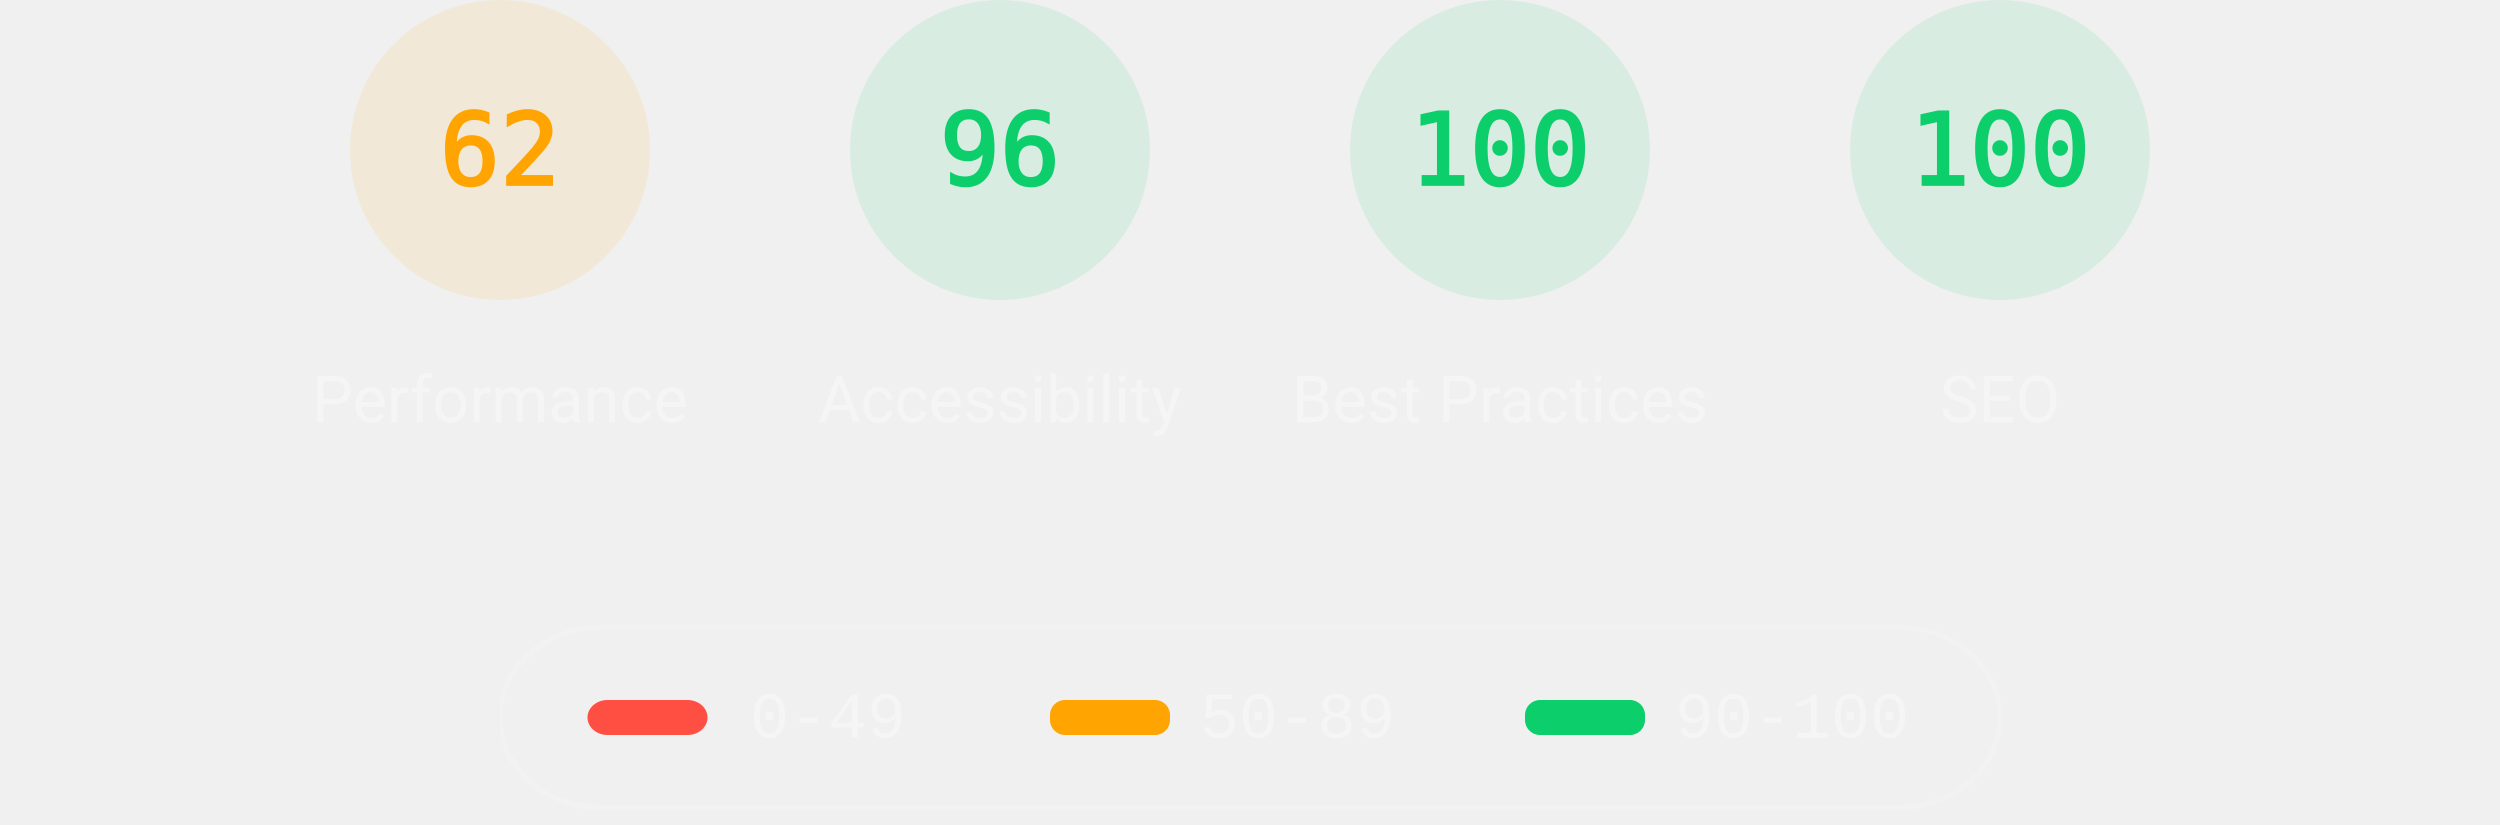
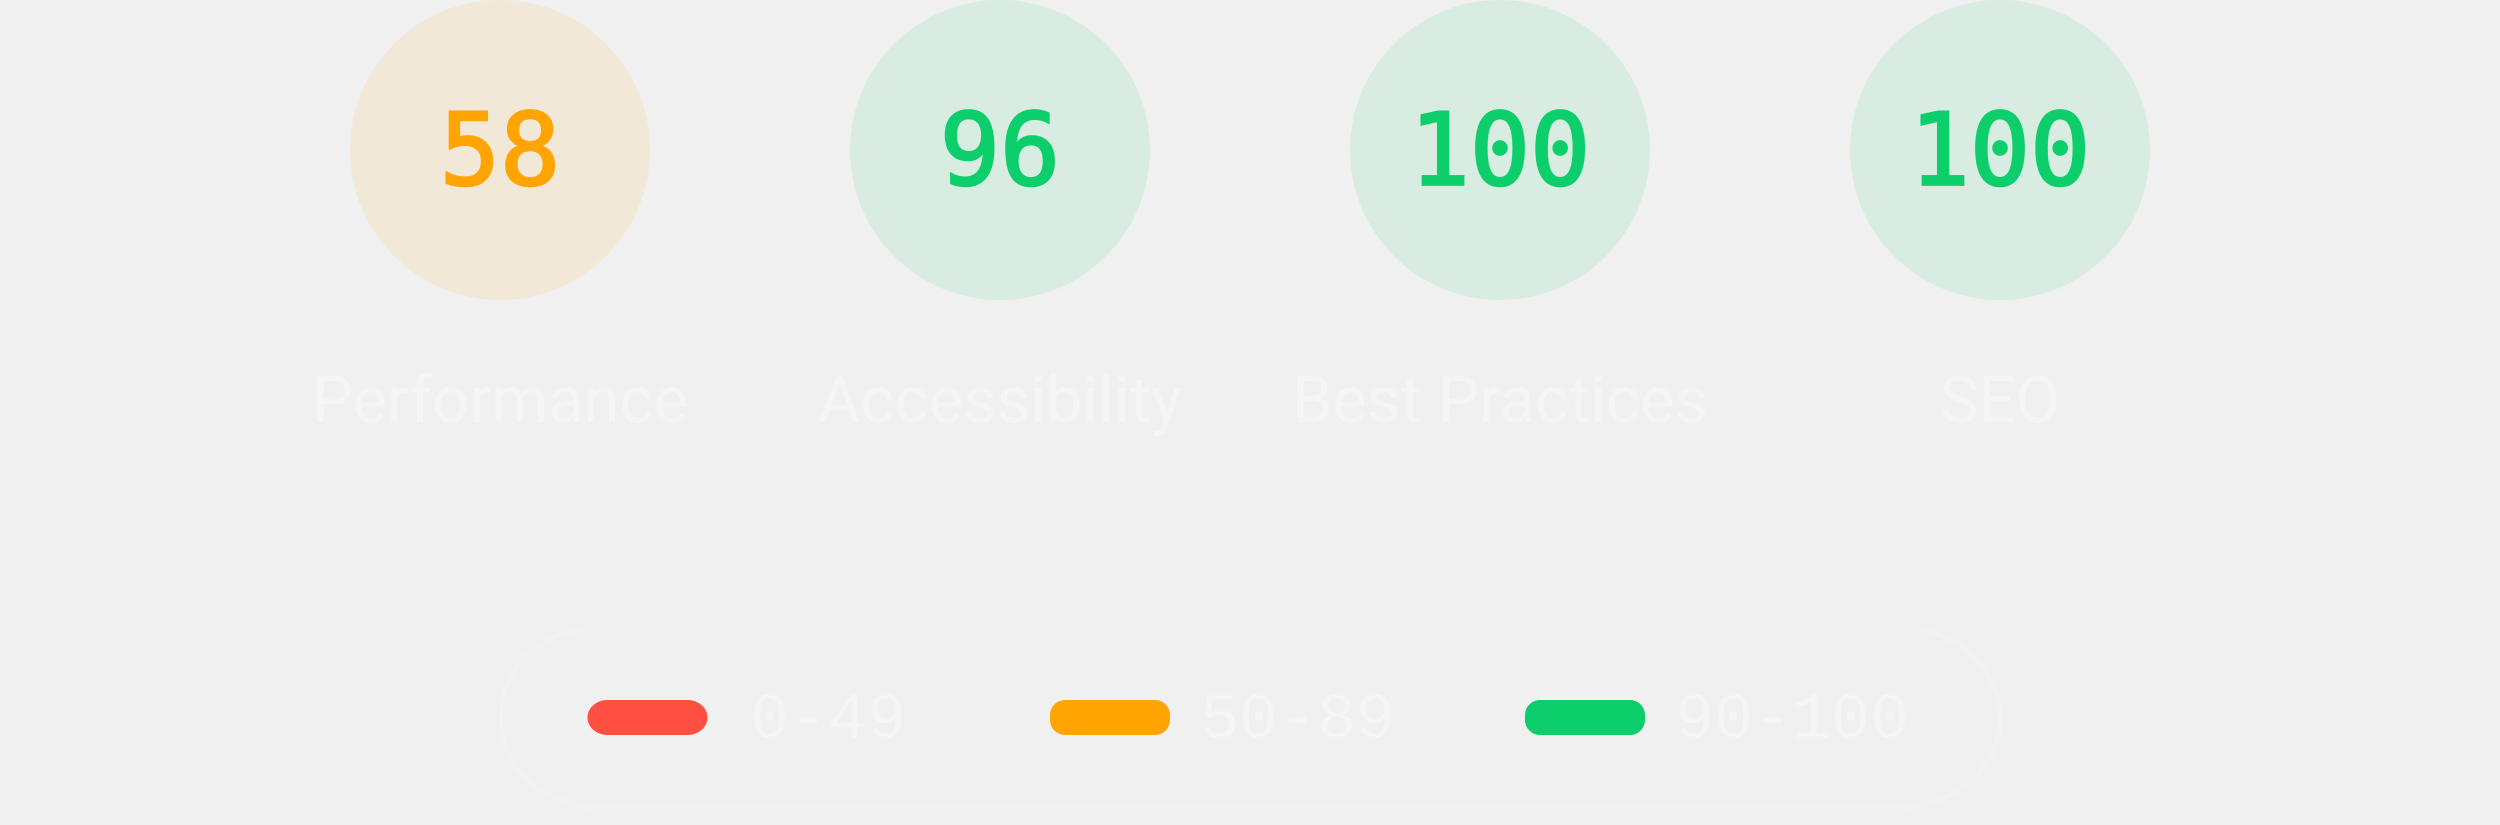
<svg xmlns="http://www.w3.org/2000/svg" class="theme--dark" fill="none" width="1000" height="330">
  <style>
			.gauge-base {
				opacity: 0.1
			}

			.gauge-arc {
				fill: none;
				animation-delay: 250ms;
				stroke-linecap: round;
				transform: rotate(-90deg);
				transform-origin: 100px 60px;
				animation: load-gauge 1s ease forwards
			}

			.guage-text {
				font-size: 40px;
				font-family: monospace;
				text-align: center
			}

			.guage-red {
				color: #ff4e42;
				fill: #ff4e42;
				stroke: #ff4e42
			}
			.guage-orange {
				color: #ffa400;
				fill: #ffa400;
				stroke: #ffa400
			}
			.guage-green {
				color: #0cce6b;
				fill: #0cce6b;
				stroke: #0cce6b
			}
			.theme--agnostic .guage-undefined {
				color: #5c5c5c;
				fill: #5c5c5c;
				stroke: #5c5c5c
			}
			.theme--light .guage-undefined {
				color: #1e1e1e;
				fill: #1e1e1e;
				stroke: #1e1e1e
			}
			.theme--dark .guage-undefined {
				color: #f5f5f5;
				fill: #f5f5f5;
				stroke: #f5f5f5
			}

			.guage-title {
				stroke: none;
				font-size: 26px;
				line-height: 26px;
				font-family: Roboto, Halvetica, Arial, sans-serif
			}
			.metric.guage-title {
				font-family: 'Courier New', Courier, monospace
			}
			.theme--agnostic .guage-title {
				color: #737373;
				fill: #737373
			}
			.theme--light .guage-title {
				color: #212121;
				fill: #212121
			}
			.theme--dark .guage-title {
				color: #f5f5f5;
				fill: #f5f5f5
			}

			@keyframes load-gauge {
				from {
					stroke-dasharray: 0 352.858
				}
			}
			.lh-gauge--pwa__disc {
				fill: #e0e0e0
			}
			.lh-gauge--pwa__logo {
				position: relative;
				fill: #b0b0b0
			}
			.lh-gauge--pwa__invisible {
				display: none
			}
			.lh-gauge--pwa__visible {
				display: inline
			}
			.guage-invisible {
				display: none
			}
			.lh-gauge--pwa__logo--primary-color {
				fill: #304ffe
			}
			.theme--agnostic .lh-gauge--pwa__logo--secondary-color {
				fill: #787878
			}
			.theme--light .lh-gauge--pwa__logo--secondary-color {
				fill: #3d3d3d
			}
			.theme--dark .lh-gauge--pwa__logo--secondary-color {
				fill: #d8b6b6
			}
			.theme--light #svg_2 {
				stroke: #00000022
			}
			.theme--agnostic #svg_2 {
				stroke: #616161
			}
			.theme--light #svg_2 {
				stroke: #00000022
			}
			.theme--dark #svg_2 {
				stroke: #f5f5f566
			}
		</style>
  <svg class="guage-div guage-perf guage-orange" viewBox="0 0 200 200" width="200" height="200" x="100" y="0">
    <circle class="gauge-base" r="56" cx="100" cy="60" stroke-width="8" />
-     <circle class="gauge-arc guage-arc-1" r="56" cx="100" cy="60" stroke-width="8" style="stroke-dasharray: 218.152, 351.858;" />
-     <text class="guage-text" x="100px" y="60px" alignment-baseline="central" dominant-baseline="central" text-anchor="middle">62</text>
+     <circle class="gauge-arc guage-arc-1" r="56" cx="100" cy="60" stroke-width="8" style="stroke-dasharray: 204.078, 351.858;" />
+     <text class="guage-text" x="100px" y="60px" alignment-baseline="central" dominant-baseline="central" text-anchor="middle">58</text>
    <text class="guage-title" x="100px" y="160px" alignment-baseline="central" dominant-baseline="central" text-anchor="middle">Performance</text>
  </svg>
  <svg class="guage-div guage-acc guage-green" viewBox="0 0 200 200" width="200" height="200" x="300" y="0">
    <circle class="gauge-base" r="56" cx="100" cy="60" stroke-width="8" />
    <circle class="gauge-arc guage-arc-2" r="56" cx="100" cy="60" stroke-width="8" style="stroke-dasharray: 337.784, 351.858;" />
    <text class="guage-text" x="100px" y="60px" alignment-baseline="central" dominant-baseline="central" text-anchor="middle">96</text>
    <text class="guage-title" x="100px" y="160px" alignment-baseline="central" dominant-baseline="central" text-anchor="middle">Accessibility</text>
  </svg>
  <svg class="guage-div guage-best guage-green" viewBox="0 0 200 200" width="200" height="200" x="500" y="0">
    <circle class="gauge-base" r="56" cx="100" cy="60" stroke-width="8" />
    <circle class="gauge-arc guage-arc-3" r="56" cx="100" cy="60" stroke-width="8" style="stroke-dasharray: 351.858, 351.858;" />
    <text class="guage-text" x="100px" y="60px" alignment-baseline="central" dominant-baseline="central" text-anchor="middle">100</text>
    <text class="guage-title" x="100px" y="160px" alignment-baseline="central" dominant-baseline="central" text-anchor="middle">Best Practices</text>
  </svg>
  <svg class="guage-div guage-seo guage-green" viewBox="0 0 200 200" width="200" height="200" x="700" y="0">
    <circle class="gauge-base" r="56" cx="100" cy="60" stroke-width="8" />
    <circle class="gauge-arc guage-arc-4" r="56" cx="100" cy="60" stroke-width="8" style="stroke-dasharray: 351.858, 351.858;" />
    <text class="guage-text" x="100px" y="60px" alignment-baseline="central" dominant-baseline="central" text-anchor="middle">100</text>
    <text class="guage-title" x="100px" y="160px" alignment-baseline="central" dominant-baseline="central" text-anchor="middle">SEO</text>
  </svg>
  <svg class="guage-div guage-pwa guage-invisible" viewBox="0 0 200 200" width="200" height="200" x="900" y="0">
    <svg viewBox="0 0 60 60" width="112" height="112" x="44" y="4">
      <defs>
        <linearGradient id="lh-gauge--pwa__check-circle__gradient-0" x1="50%" y1="0%" x2="50%" y2="100%">
          <stop stop-color="#00C852" offset="0%" />
          <stop stop-color="#009688" offset="100%" />
        </linearGradient>
        <linearGradient id="lh-gauge--pwa__installable__shadow-gradient-0" x1="76.056%" x2="24.111%" y1="82.995%" y2="24.735%">
          <stop stop-color="#A5D6A7" offset="0%" />
          <stop stop-color="#80CBC4" offset="100%" />
        </linearGradient>
        <linearGradient id="lh-gauge--pwa__fast-reliable__shadow-gradient-0" x1="76.056%" y1="82.995%" x2="25.678%" y2="26.493%">
          <stop stop-color="#64B5F6" offset="0%" />
          <stop stop-color="#2979FF" offset="100%" />
        </linearGradient>
        <g id="lh-gauge--pwa__fast-reliable-badge-0">
          <circle fill="#FFFFFF" cx="10" cy="10" r="10" />
          <path fill="#304FFE" d="M10 3.58l5.25 2.34v3.5c0 3.23-2.24 6.26-5.25 7-3.01-.74-5.25-3.77-5.25-7v-3.5L10 3.58zm-.47 10.74l2.76-4.83.03-.07c.04-.08 0-.24-.22-.24h-1.64l.47-3.26h-.47l-2.7 4.77c-.02.01.05-.1-.04.05-.09.16-.1.31.18.31h1.63l-.47 3.27h.47z" />
        </g>
        <g id="lh-gauge--pwa__installable-badge-0">
          <circle fill="#FFFFFF" cx="10" cy="10" r="10" />
          <path fill="#009688" d="M10 4.167A5.835 5.835 0 0 0 4.167 10 5.835 5.835 0 0 0 10 15.833 5.835 5.835 0 0 0 15.833 10 5.835 5.835 0 0 0 10 4.167zm2.917 6.416h-2.334v2.334H9.417v-2.334H7.083V9.417h2.334V7.083h1.166v2.334h2.334v1.166z" />
        </g>
      </defs>
      <g stroke="none" fill-rule="nonzero">
        <circle class="lh-gauge--pwa__disc" cx="30" cy="30" r="30" />
        <g class="lh-gauge--pwa__logo">
          <path d="M35.66 19.39l.7-1.75h2L37.4 15 38.6 12l3.4 9h-2.51l-.58-1.61z" />
          <path d="M33.52 21l3.65-9h-2.42l-2.5 5.82L30.5 12h-1.86l-1.9 5.82-1.35-2.65-1.21 3.72L25.4 21h2.38l1.72-5.2 1.64 5.2z" />
          <path fill-rule="nonzero" d="M20.3 17.91h1.48c.45 0 .85-.05 1.2-.15l.39-1.18 1.07-3.3a2.64 2.64 0 0 0-.28-.37c-.55-.6-1.36-.91-2.42-.91H18v9h2.3V17.9zm1.96-3.84c.22.22.33.5.33.87 0 .36-.1.65-.29.87-.2.23-.59.35-1.15.35h-.86v-2.41h.87c.52 0 .89.1 1.1.32z" />
        </g>
        <rect class="lh-gauge--pwa__component lh-gauge--pwa__na-line lh-gauge--pwa__invisible" fill="#FFFFFF" x="20" y="32" width="20" height="4" rx="2" />
        <g class="lh-gauge--pwa__component lh-gauge--pwa__fast-reliable-badge lh-gauge--pwa__invisible" transform="translate(20, 29)">
          <path fill="url(#lh-gauge--pwa__fast-reliable__shadow-gradient-0)" d="M33.63 19.49A30 30 0 0 1 16.2 30.36L3 17.14 17.14 3l16.49 16.49z" />
          <use href="#lh-gauge--pwa__fast-reliable-badge-0" />
        </g>
        <g class="lh-gauge--pwa__component lh-gauge--pwa__installable-badge lh-gauge--pwa__invisible" transform="translate(20, 29)">
          <path fill="url(#lh-gauge--pwa__installable__shadow-gradient-0)" d="M33.629 19.487c-4.272 5.453-10.391 9.39-17.415 10.869L3 17.142 17.142 3 33.63 19.487z" />
          <use href="#lh-gauge--pwa__installable-badge-0" />
        </g>
        <g class="lh-gauge--pwa__component lh-gauge--pwa__fast-reliable-installable-badges lh-gauge--pwa__invisible">
          <g transform="translate(8, 29)">
            <path fill="url(#lh-gauge--pwa__fast-reliable__shadow-gradient-0)" d="M16.321 30.463L3 17.143 17.142 3l22.365 22.365A29.864 29.864 0 0 1 22 31c-1.942 0-3.84-.184-5.679-.537z" />
            <use href="#lh-gauge--pwa__fast-reliable-badge-0" />
          </g>
          <g transform="translate(32, 29)">
            <path fill="url(#lh-gauge--pwa__installable__shadow-gradient-0)" d="M25.982 11.84a30.107 30.107 0 0 1-13.08 15.203L3 17.143 17.142 3l8.84 8.84z" />
            <use href="#lh-gauge--pwa__installable-badge-0" />
          </g>
        </g>
        <g class="lh-gauge--pwa__component lh-gauge--pwa__check-circle lh-gauge--pwa__invisible" transform="translate(18, 28)">
          <circle fill="#FFFFFF" cx="12" cy="12" r="12" />
          <path fill="url(#lh-gauge--pwa__check-circle__gradient-0)" d="M12 2a10 10 0 1 0 0 20 10 10 0 0 0 0-20zm-2 15l-5-5 1.41-1.41L10 14.17l7.59-7.59L19 8l-9 9z" />
        </g>
      </g>
    </svg>
    <text class="guage-title" y="160px" alignment-baseline="central" dominant-baseline="central" text-anchor="middle">
      <tspan x="100px" dy="-6px">Progressive</tspan>
      <tspan x="100px" dy="30px">Web App</tspan>
    </text>
  </svg>
  <svg width="604" height="76" x="200" y="250">
    <g>
      <rect fill="none" id="canvas_background" height="80" width="604" y="-1" x="-1" />
      <g display="none" overflow="visible" y="0" x="0" height="100%" width="100%" id="canvasGrid">
        <rect fill="url(#gridpattern)" stroke-width="0" y="0" x="0" height="100%" width="100%" />
      </g>
    </g>
    <g>
      <rect fill-opacity="0" stroke-width="2" rx="40" id="svg_2" height="72" width="600" y="1" x="0" fill="#000000" />
      <rect stroke="#000" rx="8" id="svg_3" height="14" width="48" y="30" x="35" stroke-opacity="null" stroke-width="0" fill="#ff4e42" />
      <rect stroke="#000" rx="6" id="svg_4" height="14" width="48" y="30" x="220" stroke-opacity="null" stroke-width="0" fill="#ffa400" />
      <rect stroke="#000" rx="6" id="svg_5" height="14" width="48" y="30" x="410" stroke-opacity="null" stroke-width="0" fill="#0cce6b" />
      <text class="metric guage-title" xml:space="preserve" text-anchor="start" font-size="26" id="svg_6" y="45" x="100" stroke-opacity="null" stroke-width="0" stroke="#000">0-49</text>
      <text class="metric guage-title" xml:space="preserve" text-anchor="start" font-size="26" id="svg_7" y="45" x="280" stroke-opacity="null" stroke-width="0" stroke="#000">50-89</text>
      <text class="metric guage-title" xml:space="preserve" text-anchor="start" font-size="26" id="svg_8" y="45" x="470" stroke-opacity="null" stroke-width="0" stroke="#000">90-100</text>
    </g>
  </svg>
</svg>
